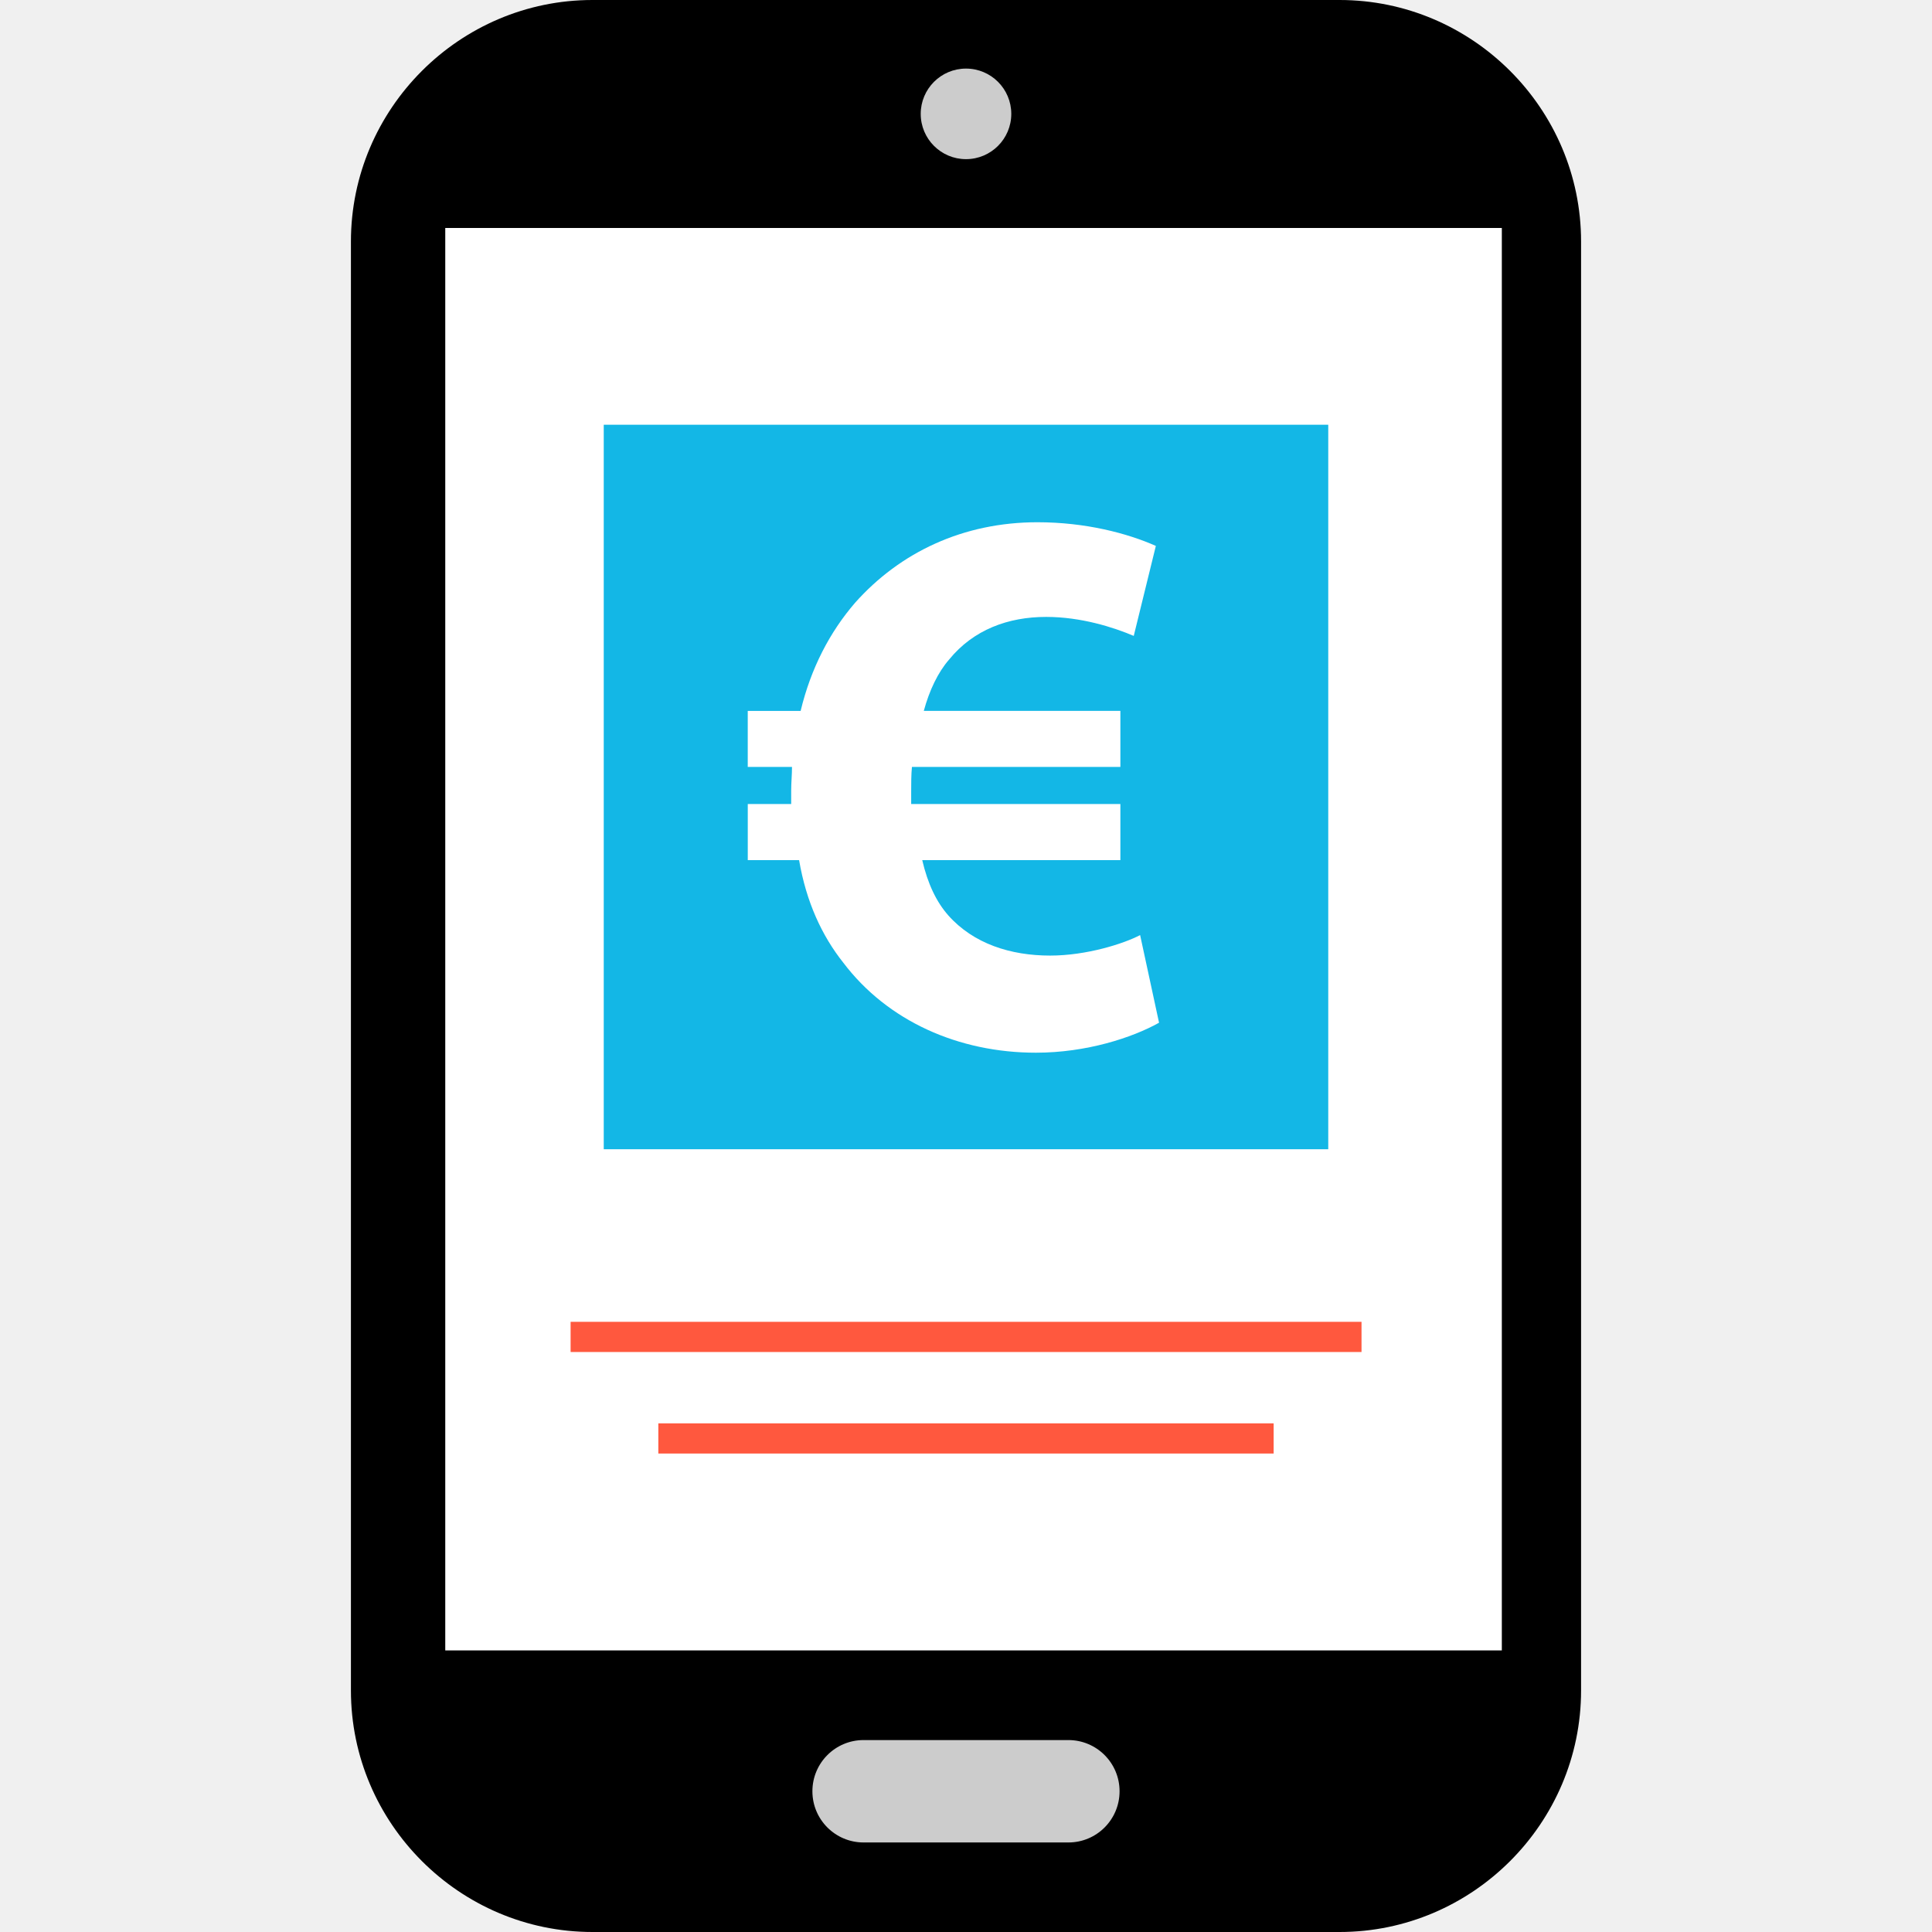
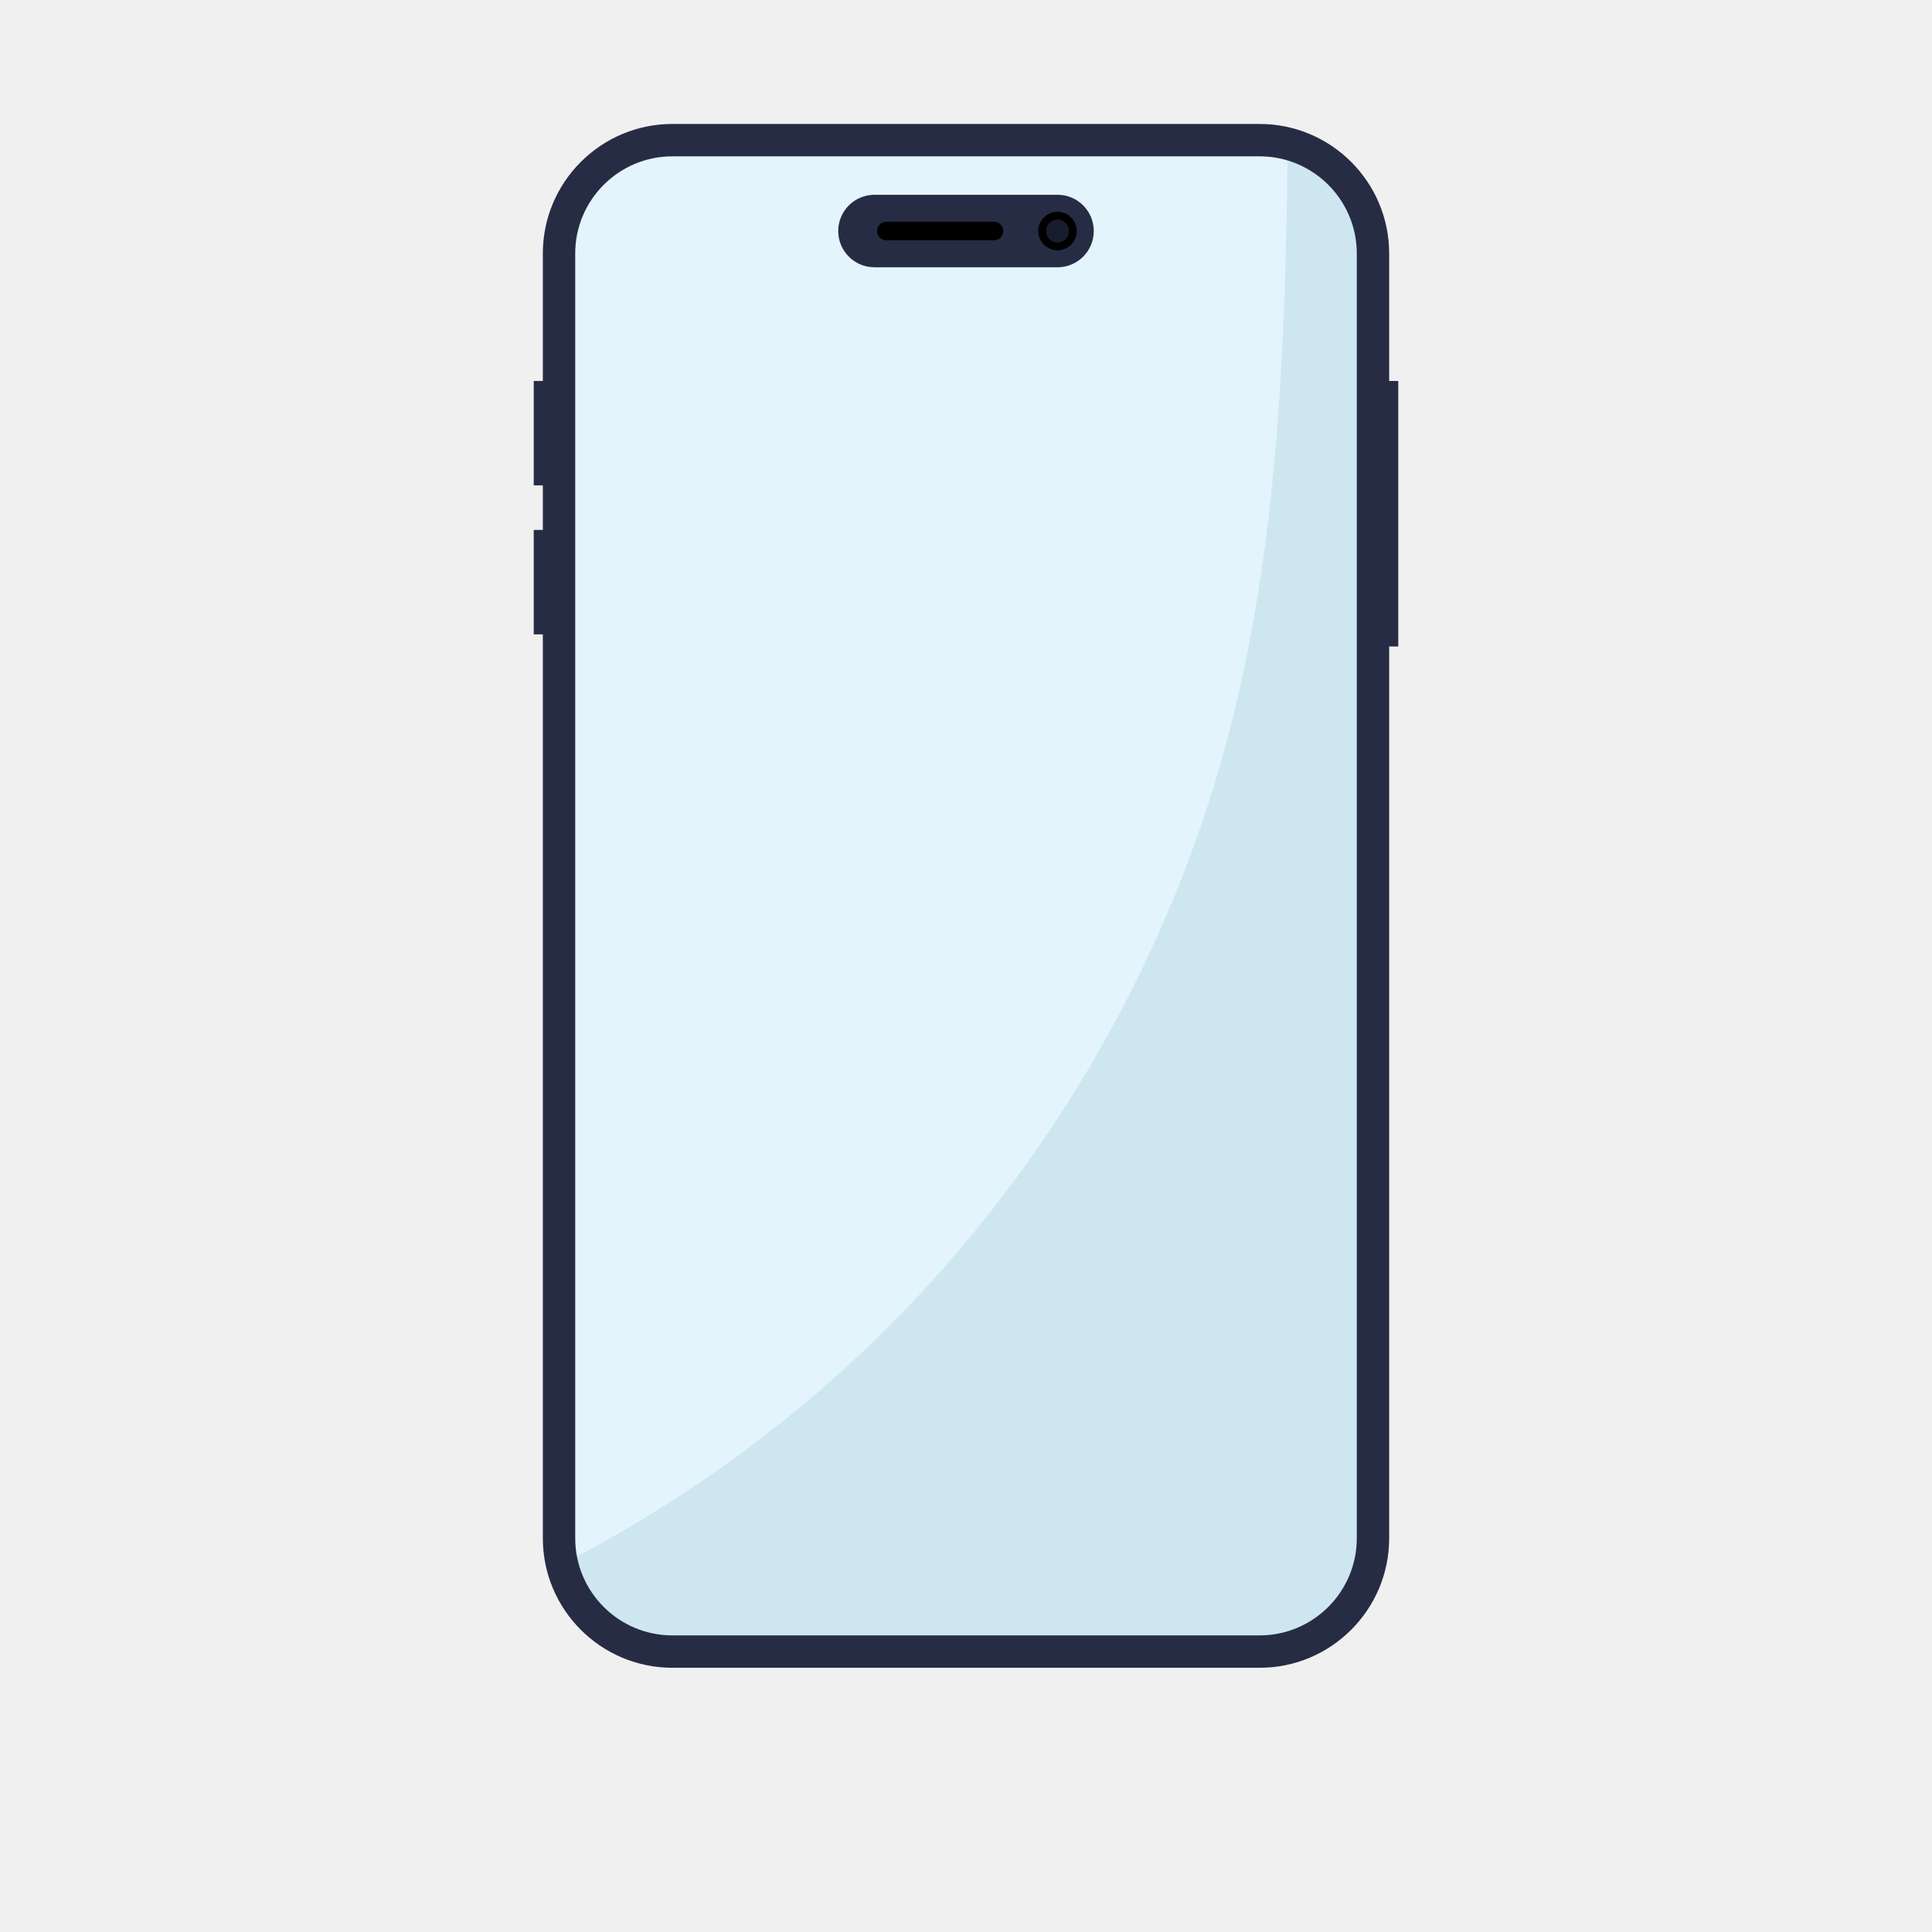
- <svg xmlns="http://www.w3.org/2000/svg" version="1.1" id="Layer_1" viewBox="0 0 512 512" xml:space="preserve">
-   <path d="M355,512H157c-35.2,0-64-28.8-64-64V64c0-35.2,28.8-64,64-64h198c35.2,0,64,28.8,64,64v384C419,483.2,390.2,512,355,512z" />
-   <rect x="118" y="60.416" style="fill:#FFFFFF;" width="280" height="376.96" />
-   <g>
-     <circle style="fill:#CCCCCC;" cx="256" cy="30.176" r="12" />
-     <path style="fill:#CCCCCC;" d="M283.128,488.272h-54.264c-7.496,0-13.568-6.064-13.568-13.568c0-7.496,6.064-13.568,13.568-13.568   h54.264c7.496,0,13.568,6.064,13.568,13.568C296.696,482.208,290.632,488.272,283.128,488.272z" />
+ <svg xmlns="http://www.w3.org/2000/svg" version="1.1" x="0px" y="0px" viewBox="0 0 2200 2200" style="enable-background:new 0 0 2200 2200;" xml:space="preserve">
+   <g id="Objects">
+     <g>
+       <g>
+         <path style="fill:#E3F4FC;" d="M1434.38,1880.687H765.62c-71.273,0-129.051-57.778-129.051-129.051V288.637     c0-71.273,57.778-129.051,129.051-129.051h668.759c71.273,0,129.051,57.778,129.051,129.051v1462.999     C1563.43,1822.909,1505.652,1880.687,1434.38,1880.687z" />
+         <path style="fill:#CEE6EF;" d="M1563.43,288.637v1463.002c0,71.273-57.778,129.051-129.051,129.051H765.62     c-61.078,0-112.256-42.439-125.631-99.434c129.207-66.397,248.81-151.515,353.35-252.396     c192.866-186.1,333.937-425.333,403.449-684.181c59.363-221.018,66.858-451.843,69.623-681.083     C1522.189,177.837,1563.43,228.416,1563.43,288.637z" />
+         <path style="fill:#262C44;" d="M1434.38,1899.122H765.62c-81.325,0-147.487-66.162-147.487-147.487V288.637     c0-81.324,66.162-147.487,147.487-147.487h668.759c81.325,0,147.486,66.162,147.486,147.487v1462.999     C1581.866,1832.96,1515.704,1899.122,1434.38,1899.122z M765.62,178.022c-60.993,0-110.615,49.622-110.615,110.615v1462.999     c0,60.993,49.622,110.615,110.615,110.615h668.759c60.993,0,110.615-49.622,110.615-110.615V288.637     c0-60.993-49.622-110.615-110.615-110.615H765.62z" />
+         <rect x="1562.739" y="433.819" style="fill:#262C44;" width="29.497" height="302.347" />
+         <rect x="607.764" y="433.819" style="fill:#262C44;" width="29.497" height="118.911" />
+         <rect x="607.764" y="603.428" style="fill:#262C44;" width="29.497" height="118.911" />
+         <path style="fill:#262C44;" d="M1204.23,304.345H995.77c-22.792,0-41.269-18.477-41.269-41.269v0     c0-22.792,18.477-41.269,41.269-41.269h208.461c22.792,0,41.269,18.477,41.269,41.269v0     C1245.499,285.868,1227.023,304.345,1204.23,304.345z" />
+         <circle cx="1204.208" cy="263.076" r="21.898" />
+         <circle style="fill:#181D2D;" cx="1204.208" cy="263.076" r="13.074" />
+         <path d="M1131.874,273.658h-122.517c-5.844,0-10.582-4.738-10.582-10.582s4.738-10.582,10.582-10.582h122.517     c5.844,0,10.582,4.738,10.582,10.582S1137.718,273.658,1131.874,273.658z" />
+       </g>
+     </g>
  </g>
-   <g>
-     <rect x="151.216" y="350.296" style="fill:#FF583E;" width="209.6" height="8" />
-     <rect x="174.464" y="377.2" style="fill:#FF583E;" width="163.064" height="8" />
-   </g>
-   <rect x="160" y="112.56" style="fill:#13B7E6;" width="192" height="192" />
-   <path style="fill:#FFFFFF;" d="M307.16,271.032c-7.112,3.976-19.248,7.944-32.632,7.944c-20.504,0-39.32-8.376-51.04-23.848  c-5.656-7.112-9.832-16.104-11.72-27.192h-13.6v-14.864h11.504c0-1.04,0-2.304,0-3.56c0-2.088,0.216-4.176,0.216-6.272H198.16V188.4  h14.016c2.712-11.304,7.744-20.92,14.432-28.664c11.928-13.392,28.664-21.336,48.328-21.336c12.76,0,23.848,2.928,31.376,6.272  l-5.856,23.848c-5.432-2.304-14-5.032-23.216-5.032c-10.032,0-19.248,3.36-25.72,11.304c-2.928,3.344-5.232,8.16-6.704,13.6h52.096  v14.848h-55.24c-0.2,2.104-0.2,4.4-0.2,6.488c0,1.256,0,2.088,0,3.344h55.44v14.864H244.4c1.456,6.272,3.76,11.088,6.904,14.648  c6.688,7.528,16.536,10.656,26.992,10.656c9.616,0,19.448-3.128,23.848-5.432L307.16,271.032z" />
</svg>
